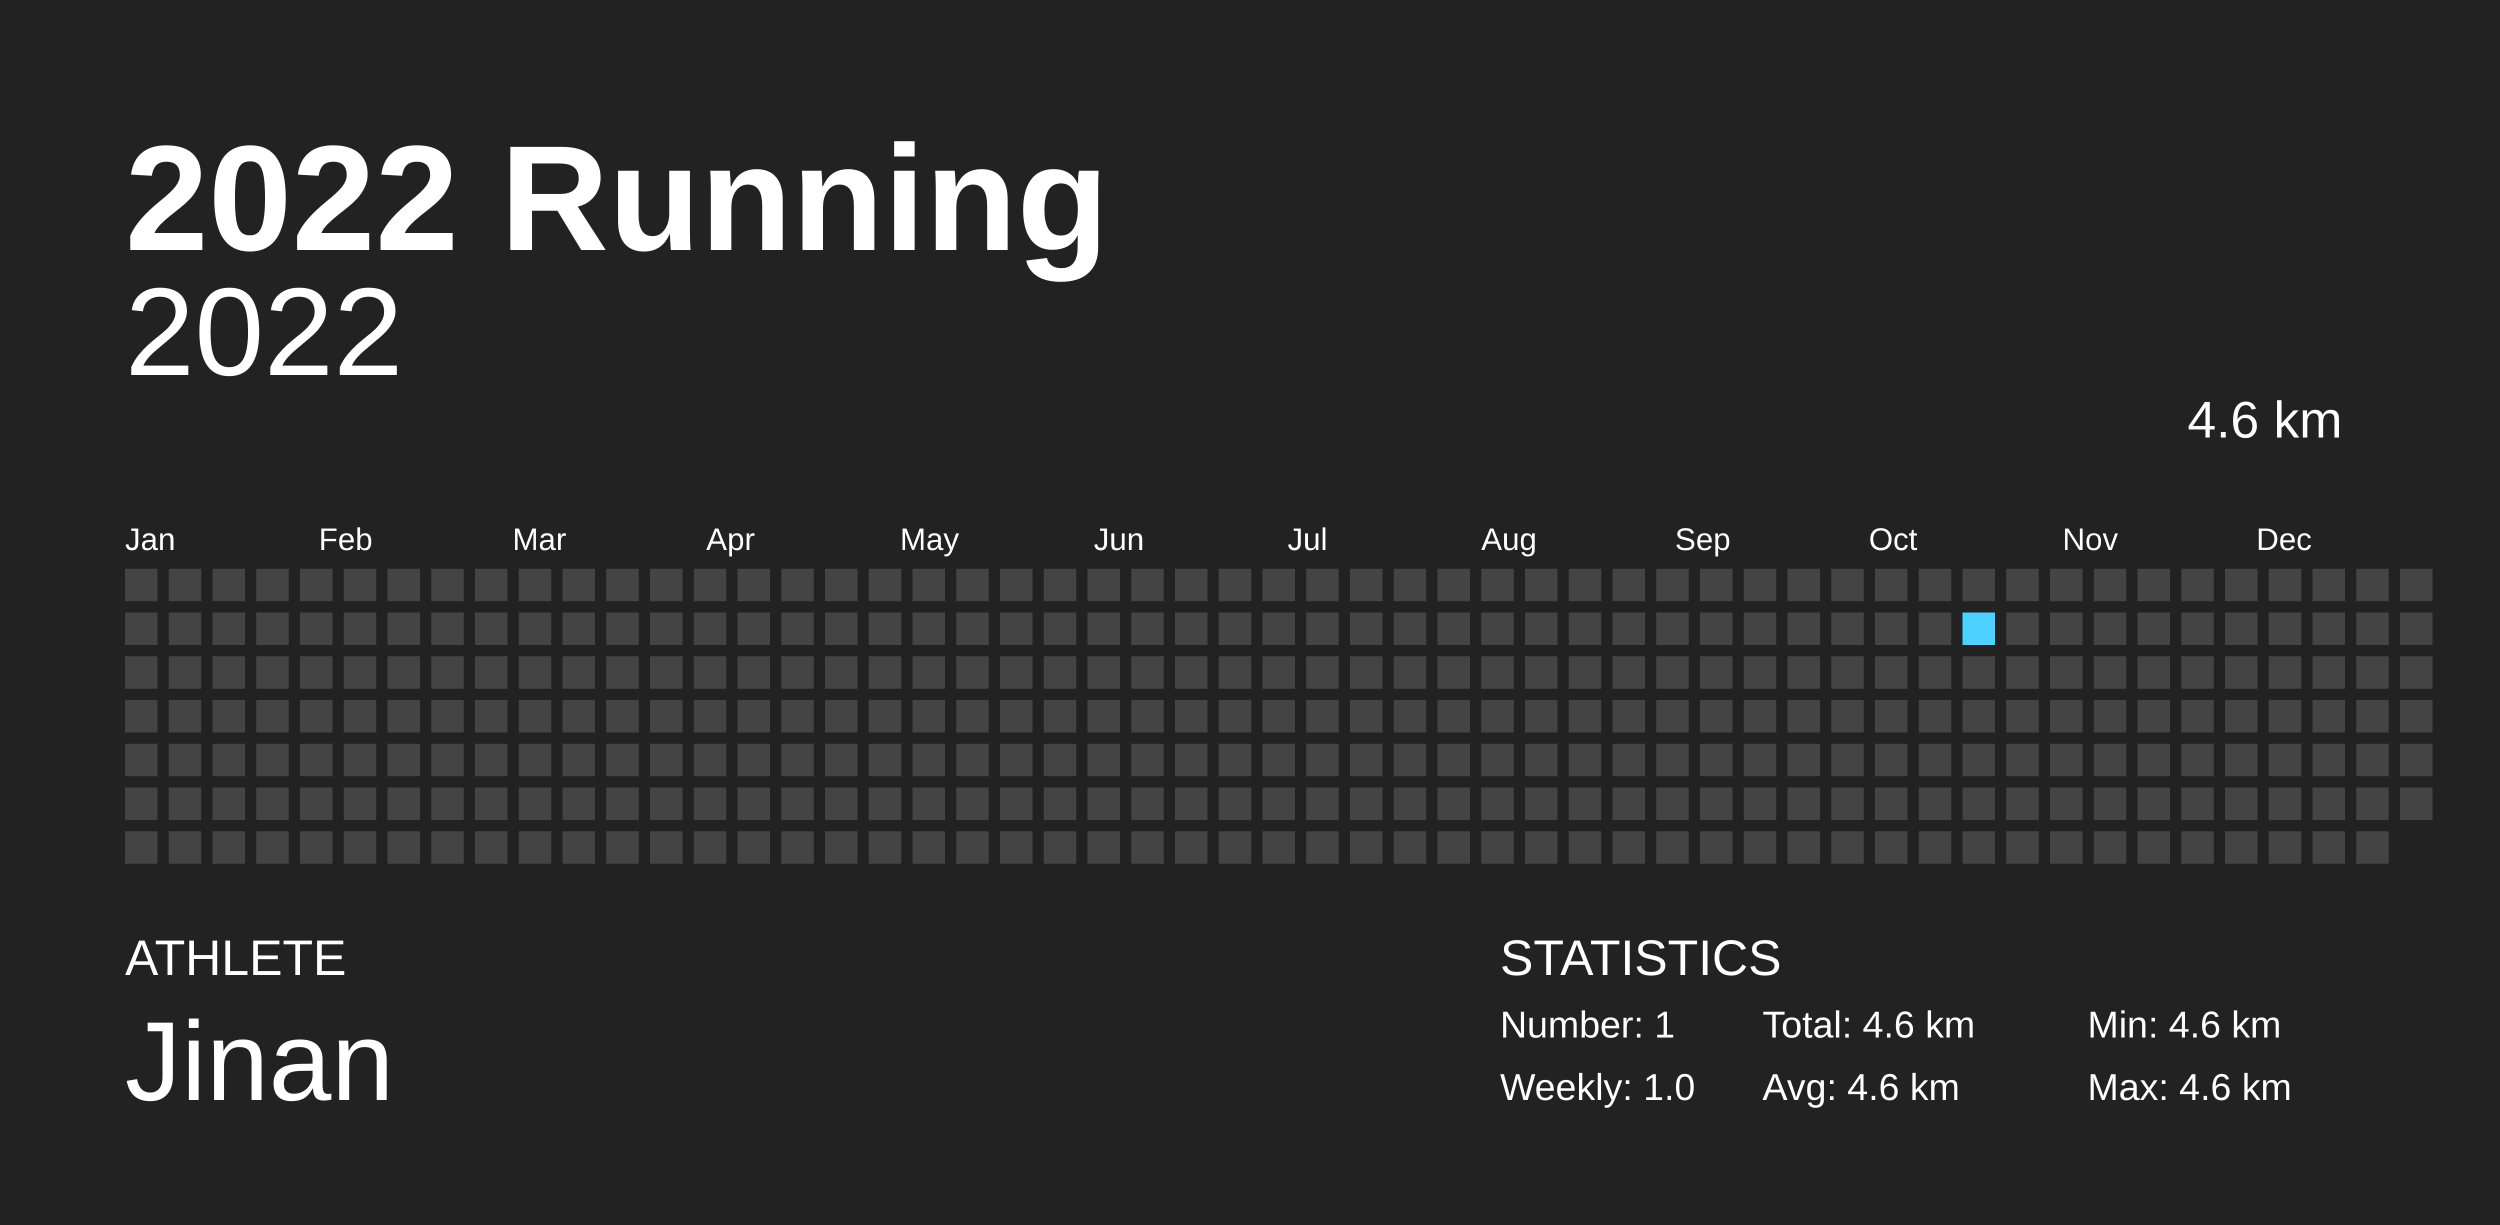
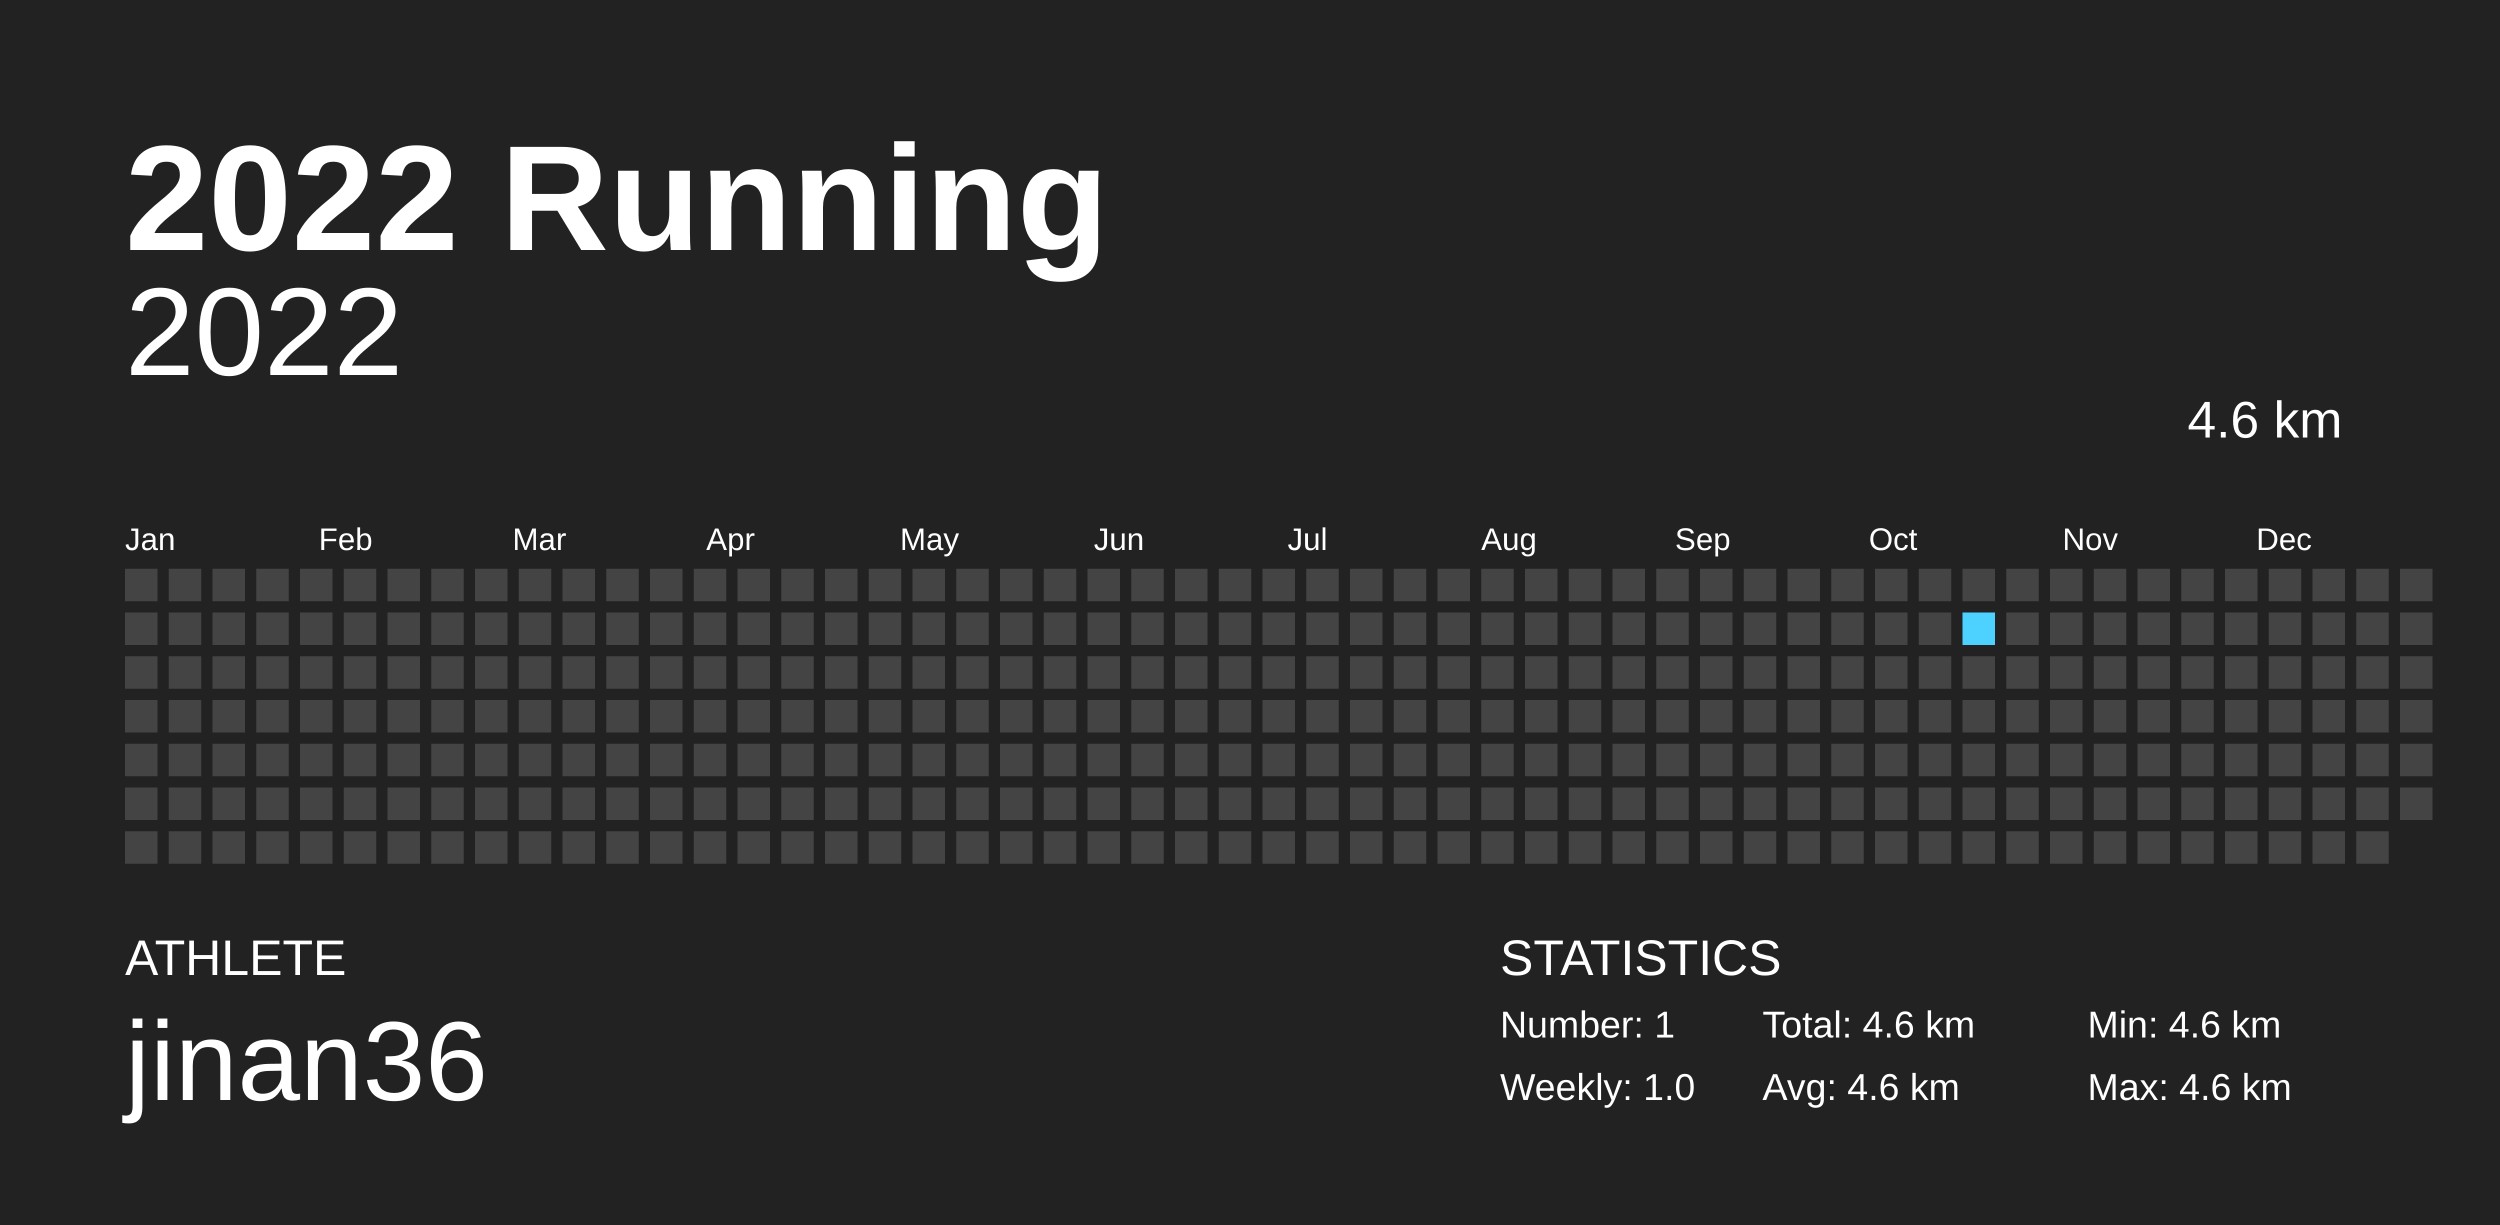
<svg xmlns="http://www.w3.org/2000/svg" baseProfile="full" height="98mm" version="1.1" viewBox="0,0,200,98" width="200mm">
  <defs />
  <rect fill="#222222" height="98" width="200" x="0" y="0" />
  <text fill="#FFFFFF" style="font-size:12px; font-family:Arial; font-weight:bold;" x="10" y="20">2022 Running</text>
  <text fill="#FFFFFF" style="font-size:4px; font-family:Arial" x="10" y="78">ATHLETE</text>
-   <text fill="#FFFFFF" style="font-size:9px; font-family:Arial" x="10" y="88">Jinan</text>
+   <text fill="#FFFFFF" style="font-size:9px; font-family:Arial" x="10" y="88">jinan36</text>
  <text fill="#FFFFFF" style="font-size:4px; font-family:Arial" x="120" y="78">STATISTICS</text>
  <text fill="#FFFFFF" style="font-size:3px; font-family:Arial" x="120" y="83">Number: 1</text>
  <text fill="#FFFFFF" style="font-size:3px; font-family:Arial" x="120" y="88">Weekly: 1.0</text>
  <text fill="#FFFFFF" style="font-size:3px; font-family:Arial" x="141" y="83">Total: 4.6 km</text>
  <text fill="#FFFFFF" style="font-size:3px; font-family:Arial" x="141" y="88">Avg: 4.6 km</text>
  <text fill="#FFFFFF" style="font-size:3px; font-family:Arial" x="167" y="83">Min: 4.6 km</text>
  <text fill="#FFFFFF" style="font-size:3px; font-family:Arial" x="167" y="88">Max: 4.6 km</text>
  <text alignment-baseline="hanging" fill="#FFFFFF" style="font-size:10.0px; font-family:Arial;" x="10" y="30">2022</text>
  <text alignment-baseline="hanging" fill="#FFFFFF" style="font-size:4.125px; font-family:Arial;" x="175" y="35">4.6 km</text>
  <text fill="#FFFFFF" style="font-size:2.5px; font-family:Arial" x="10.0" y="44">Jan</text>
  <text fill="#FFFFFF" style="font-size:2.5px; font-family:Arial" x="25.5" y="44">Feb</text>
  <text fill="#FFFFFF" style="font-size:2.5px; font-family:Arial" x="41.0" y="44">Mar</text>
  <text fill="#FFFFFF" style="font-size:2.5px; font-family:Arial" x="56.5" y="44">Apr</text>
  <text fill="#FFFFFF" style="font-size:2.5px; font-family:Arial" x="72.0" y="44">May</text>
  <text fill="#FFFFFF" style="font-size:2.5px; font-family:Arial" x="87.5" y="44">Jun</text>
  <text fill="#FFFFFF" style="font-size:2.5px; font-family:Arial" x="103.0" y="44">Jul</text>
  <text fill="#FFFFFF" style="font-size:2.5px; font-family:Arial" x="118.5" y="44">Aug</text>
  <text fill="#FFFFFF" style="font-size:2.5px; font-family:Arial" x="134.0" y="44">Sep</text>
  <text fill="#FFFFFF" style="font-size:2.5px; font-family:Arial" x="149.5" y="44">Oct</text>
  <text fill="#FFFFFF" style="font-size:2.5px; font-family:Arial" x="165.0" y="44">Nov</text>
  <text fill="#FFFFFF" style="font-size:2.5px; font-family:Arial" x="180.5" y="44">Dec</text>
  <rect fill="#444444" height="2.6" width="2.6" x="10.0" y="45.5" />
  <rect fill="#444444" height="2.6" width="2.6" x="10.0" y="49.0" />
  <rect fill="#444444" height="2.6" width="2.6" x="10.0" y="52.5" />
  <rect fill="#444444" height="2.6" width="2.6" x="10.0" y="56.0" />
  <rect fill="#444444" height="2.6" width="2.6" x="10.0" y="59.5" />
  <rect fill="#444444" height="2.6" width="2.6" x="10.0" y="63.0" />
  <rect fill="#444444" height="2.6" width="2.6" x="10.0" y="66.5" />
  <rect fill="#444444" height="2.6" width="2.6" x="13.5" y="45.5" />
  <rect fill="#444444" height="2.6" width="2.6" x="13.5" y="49.0" />
  <rect fill="#444444" height="2.6" width="2.6" x="13.5" y="52.5" />
  <rect fill="#444444" height="2.6" width="2.6" x="13.5" y="56.0" />
  <rect fill="#444444" height="2.6" width="2.6" x="13.5" y="59.5" />
  <rect fill="#444444" height="2.6" width="2.6" x="13.5" y="63.0" />
  <rect fill="#444444" height="2.6" width="2.6" x="13.5" y="66.5" />
  <rect fill="#444444" height="2.6" width="2.6" x="17.0" y="45.5" />
  <rect fill="#444444" height="2.6" width="2.6" x="17.0" y="49.0" />
  <rect fill="#444444" height="2.6" width="2.6" x="17.0" y="52.5" />
  <rect fill="#444444" height="2.6" width="2.6" x="17.0" y="56.0" />
  <rect fill="#444444" height="2.6" width="2.6" x="17.0" y="59.5" />
  <rect fill="#444444" height="2.6" width="2.6" x="17.0" y="63.0" />
  <rect fill="#444444" height="2.6" width="2.6" x="17.0" y="66.5" />
  <rect fill="#444444" height="2.6" width="2.6" x="20.5" y="45.5" />
  <rect fill="#444444" height="2.6" width="2.6" x="20.5" y="49.0" />
  <rect fill="#444444" height="2.6" width="2.6" x="20.5" y="52.5" />
  <rect fill="#444444" height="2.6" width="2.6" x="20.5" y="56.0" />
  <rect fill="#444444" height="2.6" width="2.6" x="20.5" y="59.5" />
  <rect fill="#444444" height="2.6" width="2.6" x="20.5" y="63.0" />
  <rect fill="#444444" height="2.6" width="2.6" x="20.5" y="66.5" />
  <rect fill="#444444" height="2.6" width="2.6" x="24.0" y="45.5" />
  <rect fill="#444444" height="2.6" width="2.6" x="24.0" y="49.0" />
  <rect fill="#444444" height="2.6" width="2.6" x="24.0" y="52.5" />
  <rect fill="#444444" height="2.6" width="2.6" x="24.0" y="56.0" />
  <rect fill="#444444" height="2.6" width="2.6" x="24.0" y="59.5" />
  <rect fill="#444444" height="2.6" width="2.6" x="24.0" y="63.0" />
  <rect fill="#444444" height="2.6" width="2.6" x="24.0" y="66.5" />
  <rect fill="#444444" height="2.6" width="2.6" x="27.5" y="45.5" />
  <rect fill="#444444" height="2.6" width="2.6" x="27.5" y="49.0" />
  <rect fill="#444444" height="2.6" width="2.6" x="27.5" y="52.5" />
  <rect fill="#444444" height="2.6" width="2.6" x="27.5" y="56.0" />
  <rect fill="#444444" height="2.6" width="2.6" x="27.5" y="59.5" />
  <rect fill="#444444" height="2.6" width="2.6" x="27.5" y="63.0" />
  <rect fill="#444444" height="2.6" width="2.6" x="27.5" y="66.5" />
  <rect fill="#444444" height="2.6" width="2.6" x="31.0" y="45.5" />
  <rect fill="#444444" height="2.6" width="2.6" x="31.0" y="49.0" />
  <rect fill="#444444" height="2.6" width="2.6" x="31.0" y="52.5" />
  <rect fill="#444444" height="2.6" width="2.6" x="31.0" y="56.0" />
  <rect fill="#444444" height="2.6" width="2.6" x="31.0" y="59.5" />
  <rect fill="#444444" height="2.6" width="2.6" x="31.0" y="63.0" />
  <rect fill="#444444" height="2.6" width="2.6" x="31.0" y="66.5" />
  <rect fill="#444444" height="2.6" width="2.6" x="34.5" y="45.5" />
  <rect fill="#444444" height="2.6" width="2.6" x="34.5" y="49.0" />
  <rect fill="#444444" height="2.6" width="2.6" x="34.5" y="52.5" />
  <rect fill="#444444" height="2.6" width="2.6" x="34.5" y="56.0" />
  <rect fill="#444444" height="2.6" width="2.6" x="34.5" y="59.5" />
  <rect fill="#444444" height="2.6" width="2.6" x="34.5" y="63.0" />
  <rect fill="#444444" height="2.6" width="2.6" x="34.5" y="66.5" />
  <rect fill="#444444" height="2.6" width="2.6" x="38.0" y="45.5" />
  <rect fill="#444444" height="2.6" width="2.6" x="38.0" y="49.0" />
  <rect fill="#444444" height="2.6" width="2.6" x="38.0" y="52.5" />
  <rect fill="#444444" height="2.6" width="2.6" x="38.0" y="56.0" />
  <rect fill="#444444" height="2.6" width="2.6" x="38.0" y="59.5" />
  <rect fill="#444444" height="2.6" width="2.6" x="38.0" y="63.0" />
  <rect fill="#444444" height="2.6" width="2.6" x="38.0" y="66.5" />
  <rect fill="#444444" height="2.6" width="2.6" x="41.5" y="45.5" />
  <rect fill="#444444" height="2.6" width="2.6" x="41.5" y="49.0" />
  <rect fill="#444444" height="2.6" width="2.6" x="41.5" y="52.5" />
  <rect fill="#444444" height="2.6" width="2.6" x="41.5" y="56.0" />
  <rect fill="#444444" height="2.6" width="2.6" x="41.5" y="59.5" />
  <rect fill="#444444" height="2.6" width="2.6" x="41.5" y="63.0" />
  <rect fill="#444444" height="2.6" width="2.6" x="41.5" y="66.5" />
  <rect fill="#444444" height="2.6" width="2.6" x="45.0" y="45.5" />
  <rect fill="#444444" height="2.6" width="2.6" x="45.0" y="49.0" />
  <rect fill="#444444" height="2.6" width="2.6" x="45.0" y="52.5" />
  <rect fill="#444444" height="2.6" width="2.6" x="45.0" y="56.0" />
  <rect fill="#444444" height="2.6" width="2.6" x="45.0" y="59.5" />
  <rect fill="#444444" height="2.6" width="2.6" x="45.0" y="63.0" />
  <rect fill="#444444" height="2.6" width="2.6" x="45.0" y="66.5" />
  <rect fill="#444444" height="2.6" width="2.6" x="48.5" y="45.5" />
  <rect fill="#444444" height="2.6" width="2.6" x="48.5" y="49.0" />
  <rect fill="#444444" height="2.6" width="2.6" x="48.5" y="52.5" />
  <rect fill="#444444" height="2.6" width="2.6" x="48.5" y="56.0" />
  <rect fill="#444444" height="2.6" width="2.6" x="48.5" y="59.5" />
  <rect fill="#444444" height="2.6" width="2.6" x="48.5" y="63.0" />
  <rect fill="#444444" height="2.6" width="2.6" x="48.5" y="66.5" />
  <rect fill="#444444" height="2.6" width="2.6" x="52.0" y="45.5" />
  <rect fill="#444444" height="2.6" width="2.6" x="52.0" y="49.0" />
  <rect fill="#444444" height="2.6" width="2.6" x="52.0" y="52.5" />
  <rect fill="#444444" height="2.6" width="2.6" x="52.0" y="56.0" />
  <rect fill="#444444" height="2.6" width="2.6" x="52.0" y="59.5" />
  <rect fill="#444444" height="2.6" width="2.6" x="52.0" y="63.0" />
  <rect fill="#444444" height="2.6" width="2.6" x="52.0" y="66.5" />
  <rect fill="#444444" height="2.6" width="2.6" x="55.5" y="45.5" />
  <rect fill="#444444" height="2.6" width="2.6" x="55.5" y="49.0" />
  <rect fill="#444444" height="2.6" width="2.6" x="55.5" y="52.5" />
  <rect fill="#444444" height="2.6" width="2.6" x="55.5" y="56.0" />
  <rect fill="#444444" height="2.6" width="2.6" x="55.5" y="59.5" />
  <rect fill="#444444" height="2.6" width="2.6" x="55.5" y="63.0" />
  <rect fill="#444444" height="2.6" width="2.6" x="55.5" y="66.5" />
  <rect fill="#444444" height="2.6" width="2.6" x="59.0" y="45.5" />
  <rect fill="#444444" height="2.6" width="2.6" x="59.0" y="49.0" />
  <rect fill="#444444" height="2.6" width="2.6" x="59.0" y="52.5" />
  <rect fill="#444444" height="2.6" width="2.6" x="59.0" y="56.0" />
  <rect fill="#444444" height="2.6" width="2.6" x="59.0" y="59.5" />
  <rect fill="#444444" height="2.6" width="2.6" x="59.0" y="63.0" />
  <rect fill="#444444" height="2.6" width="2.6" x="59.0" y="66.5" />
  <rect fill="#444444" height="2.6" width="2.6" x="62.5" y="45.5" />
  <rect fill="#444444" height="2.6" width="2.6" x="62.5" y="49.0" />
  <rect fill="#444444" height="2.6" width="2.6" x="62.5" y="52.5" />
  <rect fill="#444444" height="2.6" width="2.6" x="62.5" y="56.0" />
  <rect fill="#444444" height="2.6" width="2.6" x="62.5" y="59.5" />
  <rect fill="#444444" height="2.6" width="2.6" x="62.5" y="63.0" />
  <rect fill="#444444" height="2.6" width="2.6" x="62.5" y="66.5" />
  <rect fill="#444444" height="2.6" width="2.6" x="66.0" y="45.5" />
  <rect fill="#444444" height="2.6" width="2.6" x="66.0" y="49.0" />
  <rect fill="#444444" height="2.6" width="2.6" x="66.0" y="52.5" />
  <rect fill="#444444" height="2.6" width="2.6" x="66.0" y="56.0" />
  <rect fill="#444444" height="2.6" width="2.6" x="66.0" y="59.5" />
  <rect fill="#444444" height="2.6" width="2.6" x="66.0" y="63.0" />
  <rect fill="#444444" height="2.6" width="2.6" x="66.0" y="66.5" />
  <rect fill="#444444" height="2.6" width="2.6" x="69.5" y="45.5" />
  <rect fill="#444444" height="2.6" width="2.6" x="69.5" y="49.0" />
  <rect fill="#444444" height="2.6" width="2.6" x="69.5" y="52.5" />
  <rect fill="#444444" height="2.6" width="2.6" x="69.5" y="56.0" />
  <rect fill="#444444" height="2.6" width="2.6" x="69.5" y="59.5" />
  <rect fill="#444444" height="2.6" width="2.6" x="69.5" y="63.0" />
  <rect fill="#444444" height="2.6" width="2.6" x="69.5" y="66.5" />
  <rect fill="#444444" height="2.6" width="2.6" x="73.0" y="45.5" />
  <rect fill="#444444" height="2.6" width="2.6" x="73.0" y="49.0" />
  <rect fill="#444444" height="2.6" width="2.6" x="73.0" y="52.5" />
  <rect fill="#444444" height="2.6" width="2.6" x="73.0" y="56.0" />
  <rect fill="#444444" height="2.6" width="2.6" x="73.0" y="59.5" />
  <rect fill="#444444" height="2.6" width="2.6" x="73.0" y="63.0" />
  <rect fill="#444444" height="2.6" width="2.6" x="73.0" y="66.5" />
  <rect fill="#444444" height="2.6" width="2.6" x="76.5" y="45.5" />
  <rect fill="#444444" height="2.6" width="2.6" x="76.5" y="49.0" />
  <rect fill="#444444" height="2.6" width="2.6" x="76.5" y="52.5" />
  <rect fill="#444444" height="2.6" width="2.6" x="76.5" y="56.0" />
  <rect fill="#444444" height="2.6" width="2.6" x="76.5" y="59.5" />
  <rect fill="#444444" height="2.6" width="2.6" x="76.5" y="63.0" />
  <rect fill="#444444" height="2.6" width="2.6" x="76.5" y="66.5" />
  <rect fill="#444444" height="2.6" width="2.6" x="80.0" y="45.5" />
  <rect fill="#444444" height="2.6" width="2.6" x="80.0" y="49.0" />
  <rect fill="#444444" height="2.6" width="2.6" x="80.0" y="52.5" />
  <rect fill="#444444" height="2.6" width="2.6" x="80.0" y="56.0" />
  <rect fill="#444444" height="2.6" width="2.6" x="80.0" y="59.5" />
  <rect fill="#444444" height="2.6" width="2.6" x="80.0" y="63.0" />
  <rect fill="#444444" height="2.6" width="2.6" x="80.0" y="66.5" />
  <rect fill="#444444" height="2.6" width="2.6" x="83.5" y="45.5" />
  <rect fill="#444444" height="2.6" width="2.6" x="83.5" y="49.0" />
  <rect fill="#444444" height="2.6" width="2.6" x="83.5" y="52.5" />
  <rect fill="#444444" height="2.6" width="2.6" x="83.5" y="56.0" />
  <rect fill="#444444" height="2.6" width="2.6" x="83.5" y="59.5" />
  <rect fill="#444444" height="2.6" width="2.6" x="83.5" y="63.0" />
  <rect fill="#444444" height="2.6" width="2.6" x="83.5" y="66.5" />
  <rect fill="#444444" height="2.6" width="2.6" x="87.0" y="45.5" />
  <rect fill="#444444" height="2.6" width="2.6" x="87.0" y="49.0" />
  <rect fill="#444444" height="2.6" width="2.6" x="87.0" y="52.5" />
  <rect fill="#444444" height="2.6" width="2.6" x="87.0" y="56.0" />
  <rect fill="#444444" height="2.6" width="2.6" x="87.0" y="59.5" />
  <rect fill="#444444" height="2.6" width="2.6" x="87.0" y="63.0" />
  <rect fill="#444444" height="2.6" width="2.6" x="87.0" y="66.5" />
  <rect fill="#444444" height="2.6" width="2.6" x="90.5" y="45.5" />
  <rect fill="#444444" height="2.6" width="2.6" x="90.5" y="49.0" />
  <rect fill="#444444" height="2.6" width="2.6" x="90.5" y="52.5" />
  <rect fill="#444444" height="2.6" width="2.6" x="90.5" y="56.0" />
  <rect fill="#444444" height="2.6" width="2.6" x="90.5" y="59.5" />
  <rect fill="#444444" height="2.6" width="2.6" x="90.5" y="63.0" />
  <rect fill="#444444" height="2.6" width="2.6" x="90.5" y="66.5" />
  <rect fill="#444444" height="2.6" width="2.6" x="94.0" y="45.5" />
  <rect fill="#444444" height="2.6" width="2.6" x="94.0" y="49.0" />
  <rect fill="#444444" height="2.6" width="2.6" x="94.0" y="52.5" />
  <rect fill="#444444" height="2.6" width="2.6" x="94.0" y="56.0" />
  <rect fill="#444444" height="2.6" width="2.6" x="94.0" y="59.5" />
  <rect fill="#444444" height="2.6" width="2.6" x="94.0" y="63.0" />
  <rect fill="#444444" height="2.6" width="2.6" x="94.0" y="66.5" />
  <rect fill="#444444" height="2.6" width="2.6" x="97.5" y="45.5" />
  <rect fill="#444444" height="2.6" width="2.6" x="97.5" y="49.0" />
  <rect fill="#444444" height="2.6" width="2.6" x="97.5" y="52.5" />
  <rect fill="#444444" height="2.6" width="2.6" x="97.5" y="56.0" />
  <rect fill="#444444" height="2.6" width="2.6" x="97.5" y="59.5" />
  <rect fill="#444444" height="2.6" width="2.6" x="97.5" y="63.0" />
  <rect fill="#444444" height="2.6" width="2.6" x="97.5" y="66.5" />
  <rect fill="#444444" height="2.6" width="2.6" x="101.0" y="45.5" />
  <rect fill="#444444" height="2.6" width="2.6" x="101.0" y="49.0" />
  <rect fill="#444444" height="2.6" width="2.6" x="101.0" y="52.5" />
  <rect fill="#444444" height="2.6" width="2.6" x="101.0" y="56.0" />
  <rect fill="#444444" height="2.6" width="2.6" x="101.0" y="59.5" />
  <rect fill="#444444" height="2.6" width="2.6" x="101.0" y="63.0" />
  <rect fill="#444444" height="2.6" width="2.6" x="101.0" y="66.5" />
  <rect fill="#444444" height="2.6" width="2.6" x="104.5" y="45.5" />
  <rect fill="#444444" height="2.6" width="2.6" x="104.5" y="49.0" />
  <rect fill="#444444" height="2.6" width="2.6" x="104.5" y="52.5" />
  <rect fill="#444444" height="2.6" width="2.6" x="104.5" y="56.0" />
  <rect fill="#444444" height="2.6" width="2.6" x="104.5" y="59.5" />
  <rect fill="#444444" height="2.6" width="2.6" x="104.5" y="63.0" />
  <rect fill="#444444" height="2.6" width="2.6" x="104.5" y="66.5" />
  <rect fill="#444444" height="2.6" width="2.6" x="108.0" y="45.5" />
  <rect fill="#444444" height="2.6" width="2.6" x="108.0" y="49.0" />
  <rect fill="#444444" height="2.6" width="2.6" x="108.0" y="52.5" />
  <rect fill="#444444" height="2.6" width="2.6" x="108.0" y="56.0" />
  <rect fill="#444444" height="2.6" width="2.6" x="108.0" y="59.5" />
  <rect fill="#444444" height="2.6" width="2.6" x="108.0" y="63.0" />
  <rect fill="#444444" height="2.6" width="2.6" x="108.0" y="66.5" />
  <rect fill="#444444" height="2.6" width="2.6" x="111.5" y="45.5" />
  <rect fill="#444444" height="2.6" width="2.6" x="111.5" y="49.0" />
  <rect fill="#444444" height="2.6" width="2.6" x="111.5" y="52.5" />
  <rect fill="#444444" height="2.6" width="2.6" x="111.5" y="56.0" />
  <rect fill="#444444" height="2.6" width="2.6" x="111.5" y="59.5" />
  <rect fill="#444444" height="2.6" width="2.6" x="111.5" y="63.0" />
  <rect fill="#444444" height="2.6" width="2.6" x="111.5" y="66.5" />
  <rect fill="#444444" height="2.6" width="2.6" x="115.0" y="45.5" />
  <rect fill="#444444" height="2.6" width="2.6" x="115.0" y="49.0" />
  <rect fill="#444444" height="2.6" width="2.6" x="115.0" y="52.5" />
  <rect fill="#444444" height="2.6" width="2.6" x="115.0" y="56.0" />
  <rect fill="#444444" height="2.6" width="2.6" x="115.0" y="59.5" />
  <rect fill="#444444" height="2.6" width="2.6" x="115.0" y="63.0" />
  <rect fill="#444444" height="2.6" width="2.6" x="115.0" y="66.5" />
  <rect fill="#444444" height="2.6" width="2.6" x="118.5" y="45.5" />
  <rect fill="#444444" height="2.6" width="2.6" x="118.5" y="49.0" />
  <rect fill="#444444" height="2.6" width="2.6" x="118.5" y="52.5" />
  <rect fill="#444444" height="2.6" width="2.6" x="118.5" y="56.0" />
  <rect fill="#444444" height="2.6" width="2.6" x="118.5" y="59.5" />
  <rect fill="#444444" height="2.6" width="2.6" x="118.5" y="63.0" />
  <rect fill="#444444" height="2.6" width="2.6" x="118.5" y="66.5" />
  <rect fill="#444444" height="2.6" width="2.6" x="122.0" y="45.5" />
  <rect fill="#444444" height="2.6" width="2.6" x="122.0" y="49.0" />
  <rect fill="#444444" height="2.6" width="2.6" x="122.0" y="52.5" />
  <rect fill="#444444" height="2.6" width="2.6" x="122.0" y="56.0" />
  <rect fill="#444444" height="2.6" width="2.6" x="122.0" y="59.5" />
  <rect fill="#444444" height="2.6" width="2.6" x="122.0" y="63.0" />
  <rect fill="#444444" height="2.6" width="2.6" x="122.0" y="66.5" />
  <rect fill="#444444" height="2.6" width="2.6" x="125.5" y="45.5" />
  <rect fill="#444444" height="2.6" width="2.6" x="125.5" y="49.0" />
  <rect fill="#444444" height="2.6" width="2.6" x="125.5" y="52.5" />
  <rect fill="#444444" height="2.6" width="2.6" x="125.5" y="56.0" />
  <rect fill="#444444" height="2.6" width="2.6" x="125.5" y="59.5" />
  <rect fill="#444444" height="2.6" width="2.6" x="125.5" y="63.0" />
  <rect fill="#444444" height="2.6" width="2.6" x="125.5" y="66.5" />
  <rect fill="#444444" height="2.6" width="2.6" x="129.0" y="45.5" />
  <rect fill="#444444" height="2.6" width="2.6" x="129.0" y="49.0" />
  <rect fill="#444444" height="2.6" width="2.6" x="129.0" y="52.5" />
  <rect fill="#444444" height="2.6" width="2.6" x="129.0" y="56.0" />
  <rect fill="#444444" height="2.6" width="2.6" x="129.0" y="59.5" />
  <rect fill="#444444" height="2.6" width="2.6" x="129.0" y="63.0" />
  <rect fill="#444444" height="2.6" width="2.6" x="129.0" y="66.5" />
  <rect fill="#444444" height="2.6" width="2.6" x="132.5" y="45.5" />
  <rect fill="#444444" height="2.6" width="2.6" x="132.5" y="49.0" />
  <rect fill="#444444" height="2.6" width="2.6" x="132.5" y="52.5" />
  <rect fill="#444444" height="2.6" width="2.6" x="132.5" y="56.0" />
  <rect fill="#444444" height="2.6" width="2.6" x="132.5" y="59.5" />
  <rect fill="#444444" height="2.6" width="2.6" x="132.5" y="63.0" />
  <rect fill="#444444" height="2.6" width="2.6" x="132.5" y="66.5" />
  <rect fill="#444444" height="2.6" width="2.6" x="136.0" y="45.5" />
  <rect fill="#444444" height="2.6" width="2.6" x="136.0" y="49.0" />
  <rect fill="#444444" height="2.6" width="2.6" x="136.0" y="52.5" />
  <rect fill="#444444" height="2.6" width="2.6" x="136.0" y="56.0" />
  <rect fill="#444444" height="2.6" width="2.6" x="136.0" y="59.5" />
  <rect fill="#444444" height="2.6" width="2.6" x="136.0" y="63.0" />
  <rect fill="#444444" height="2.6" width="2.6" x="136.0" y="66.5" />
  <rect fill="#444444" height="2.6" width="2.6" x="139.5" y="45.5" />
  <rect fill="#444444" height="2.6" width="2.6" x="139.5" y="49.0" />
  <rect fill="#444444" height="2.6" width="2.6" x="139.5" y="52.5" />
  <rect fill="#444444" height="2.6" width="2.6" x="139.5" y="56.0" />
  <rect fill="#444444" height="2.6" width="2.6" x="139.5" y="59.5" />
  <rect fill="#444444" height="2.6" width="2.6" x="139.5" y="63.0" />
  <rect fill="#444444" height="2.6" width="2.6" x="139.5" y="66.5" />
  <rect fill="#444444" height="2.6" width="2.6" x="143.0" y="45.5" />
  <rect fill="#444444" height="2.6" width="2.6" x="143.0" y="49.0" />
  <rect fill="#444444" height="2.6" width="2.6" x="143.0" y="52.5" />
  <rect fill="#444444" height="2.6" width="2.6" x="143.0" y="56.0" />
  <rect fill="#444444" height="2.6" width="2.6" x="143.0" y="59.5" />
  <rect fill="#444444" height="2.6" width="2.6" x="143.0" y="63.0" />
  <rect fill="#444444" height="2.6" width="2.6" x="143.0" y="66.5" />
  <rect fill="#444444" height="2.6" width="2.6" x="146.5" y="45.5" />
  <rect fill="#444444" height="2.6" width="2.6" x="146.5" y="49.0" />
  <rect fill="#444444" height="2.6" width="2.6" x="146.5" y="52.5" />
  <rect fill="#444444" height="2.6" width="2.6" x="146.5" y="56.0" />
  <rect fill="#444444" height="2.6" width="2.6" x="146.5" y="59.5" />
  <rect fill="#444444" height="2.6" width="2.6" x="146.5" y="63.0" />
  <rect fill="#444444" height="2.6" width="2.6" x="146.5" y="66.5" />
  <rect fill="#444444" height="2.6" width="2.6" x="150.0" y="45.5" />
  <rect fill="#444444" height="2.6" width="2.6" x="150.0" y="49.0" />
  <rect fill="#444444" height="2.6" width="2.6" x="150.0" y="52.5" />
  <rect fill="#444444" height="2.6" width="2.6" x="150.0" y="56.0" />
  <rect fill="#444444" height="2.6" width="2.6" x="150.0" y="59.5" />
  <rect fill="#444444" height="2.6" width="2.6" x="150.0" y="63.0" />
  <rect fill="#444444" height="2.6" width="2.6" x="150.0" y="66.5" />
  <rect fill="#444444" height="2.6" width="2.6" x="153.5" y="45.5" />
  <rect fill="#444444" height="2.6" width="2.6" x="153.5" y="49.0" />
  <rect fill="#444444" height="2.6" width="2.6" x="153.5" y="52.5" />
  <rect fill="#444444" height="2.6" width="2.6" x="153.5" y="56.0" />
  <rect fill="#444444" height="2.6" width="2.6" x="153.5" y="59.5" />
  <rect fill="#444444" height="2.6" width="2.6" x="153.5" y="63.0" />
  <rect fill="#444444" height="2.6" width="2.6" x="153.5" y="66.5" />
  <rect fill="#444444" height="2.6" width="2.6" x="157.0" y="45.5" />
  <rect fill="#4DD2FF" height="2.6" width="2.6" x="157.0" y="49.0" />
  <rect fill="#444444" height="2.6" width="2.6" x="157.0" y="52.5" />
  <rect fill="#444444" height="2.6" width="2.6" x="157.0" y="56.0" />
  <rect fill="#444444" height="2.6" width="2.6" x="157.0" y="59.5" />
  <rect fill="#444444" height="2.6" width="2.6" x="157.0" y="63.0" />
  <rect fill="#444444" height="2.6" width="2.6" x="157.0" y="66.5" />
  <rect fill="#444444" height="2.6" width="2.6" x="160.5" y="45.5" />
  <rect fill="#444444" height="2.6" width="2.6" x="160.5" y="49.0" />
  <rect fill="#444444" height="2.6" width="2.6" x="160.5" y="52.5" />
  <rect fill="#444444" height="2.6" width="2.6" x="160.5" y="56.0" />
  <rect fill="#444444" height="2.6" width="2.6" x="160.5" y="59.5" />
  <rect fill="#444444" height="2.6" width="2.6" x="160.5" y="63.0" />
  <rect fill="#444444" height="2.6" width="2.6" x="160.5" y="66.5" />
  <rect fill="#444444" height="2.6" width="2.6" x="164.0" y="45.5" />
  <rect fill="#444444" height="2.6" width="2.6" x="164.0" y="49.0" />
  <rect fill="#444444" height="2.6" width="2.6" x="164.0" y="52.5" />
  <rect fill="#444444" height="2.6" width="2.6" x="164.0" y="56.0" />
  <rect fill="#444444" height="2.6" width="2.6" x="164.0" y="59.5" />
  <rect fill="#444444" height="2.6" width="2.6" x="164.0" y="63.0" />
  <rect fill="#444444" height="2.6" width="2.6" x="164.0" y="66.5" />
  <rect fill="#444444" height="2.6" width="2.6" x="167.5" y="45.5" />
  <rect fill="#444444" height="2.6" width="2.6" x="167.5" y="49.0" />
  <rect fill="#444444" height="2.6" width="2.6" x="167.5" y="52.5" />
  <rect fill="#444444" height="2.6" width="2.6" x="167.5" y="56.0" />
  <rect fill="#444444" height="2.6" width="2.6" x="167.5" y="59.5" />
  <rect fill="#444444" height="2.6" width="2.6" x="167.5" y="63.0" />
  <rect fill="#444444" height="2.6" width="2.6" x="167.5" y="66.5" />
  <rect fill="#444444" height="2.6" width="2.6" x="171.0" y="45.5" />
  <rect fill="#444444" height="2.6" width="2.6" x="171.0" y="49.0" />
  <rect fill="#444444" height="2.6" width="2.6" x="171.0" y="52.5" />
  <rect fill="#444444" height="2.6" width="2.6" x="171.0" y="56.0" />
  <rect fill="#444444" height="2.6" width="2.6" x="171.0" y="59.5" />
  <rect fill="#444444" height="2.6" width="2.6" x="171.0" y="63.0" />
  <rect fill="#444444" height="2.6" width="2.6" x="171.0" y="66.5" />
  <rect fill="#444444" height="2.6" width="2.6" x="174.5" y="45.5" />
  <rect fill="#444444" height="2.6" width="2.6" x="174.5" y="49.0" />
  <rect fill="#444444" height="2.6" width="2.6" x="174.5" y="52.5" />
  <rect fill="#444444" height="2.6" width="2.6" x="174.5" y="56.0" />
  <rect fill="#444444" height="2.6" width="2.6" x="174.5" y="59.5" />
  <rect fill="#444444" height="2.6" width="2.6" x="174.5" y="63.0" />
  <rect fill="#444444" height="2.6" width="2.6" x="174.5" y="66.5" />
  <rect fill="#444444" height="2.6" width="2.6" x="178.0" y="45.5" />
  <rect fill="#444444" height="2.6" width="2.6" x="178.0" y="49.0" />
  <rect fill="#444444" height="2.6" width="2.6" x="178.0" y="52.5" />
  <rect fill="#444444" height="2.6" width="2.6" x="178.0" y="56.0" />
  <rect fill="#444444" height="2.6" width="2.6" x="178.0" y="59.5" />
  <rect fill="#444444" height="2.6" width="2.6" x="178.0" y="63.0" />
  <rect fill="#444444" height="2.6" width="2.6" x="178.0" y="66.5" />
  <rect fill="#444444" height="2.6" width="2.6" x="181.5" y="45.5" />
  <rect fill="#444444" height="2.6" width="2.6" x="181.5" y="49.0" />
  <rect fill="#444444" height="2.6" width="2.6" x="181.5" y="52.5" />
  <rect fill="#444444" height="2.6" width="2.6" x="181.5" y="56.0" />
  <rect fill="#444444" height="2.6" width="2.6" x="181.5" y="59.5" />
  <rect fill="#444444" height="2.6" width="2.6" x="181.5" y="63.0" />
  <rect fill="#444444" height="2.6" width="2.6" x="181.5" y="66.5" />
  <rect fill="#444444" height="2.6" width="2.6" x="185.0" y="45.5" />
  <rect fill="#444444" height="2.6" width="2.6" x="185.0" y="49.0" />
  <rect fill="#444444" height="2.6" width="2.6" x="185.0" y="52.5" />
  <rect fill="#444444" height="2.6" width="2.6" x="185.0" y="56.0" />
  <rect fill="#444444" height="2.6" width="2.6" x="185.0" y="59.5" />
  <rect fill="#444444" height="2.6" width="2.6" x="185.0" y="63.0" />
  <rect fill="#444444" height="2.6" width="2.6" x="185.0" y="66.5" />
  <rect fill="#444444" height="2.6" width="2.6" x="188.5" y="45.5" />
  <rect fill="#444444" height="2.6" width="2.6" x="188.5" y="49.0" />
  <rect fill="#444444" height="2.6" width="2.6" x="188.5" y="52.5" />
  <rect fill="#444444" height="2.6" width="2.6" x="188.5" y="56.0" />
  <rect fill="#444444" height="2.6" width="2.6" x="188.5" y="59.5" />
  <rect fill="#444444" height="2.6" width="2.6" x="188.5" y="63.0" />
  <rect fill="#444444" height="2.6" width="2.6" x="188.5" y="66.5" />
  <rect fill="#444444" height="2.6" width="2.6" x="192.0" y="45.5" />
  <rect fill="#444444" height="2.6" width="2.6" x="192.0" y="49.0" />
  <rect fill="#444444" height="2.6" width="2.6" x="192.0" y="52.5" />
  <rect fill="#444444" height="2.6" width="2.6" x="192.0" y="56.0" />
  <rect fill="#444444" height="2.6" width="2.6" x="192.0" y="59.5" />
  <rect fill="#444444" height="2.6" width="2.6" x="192.0" y="63.0" />
</svg>
